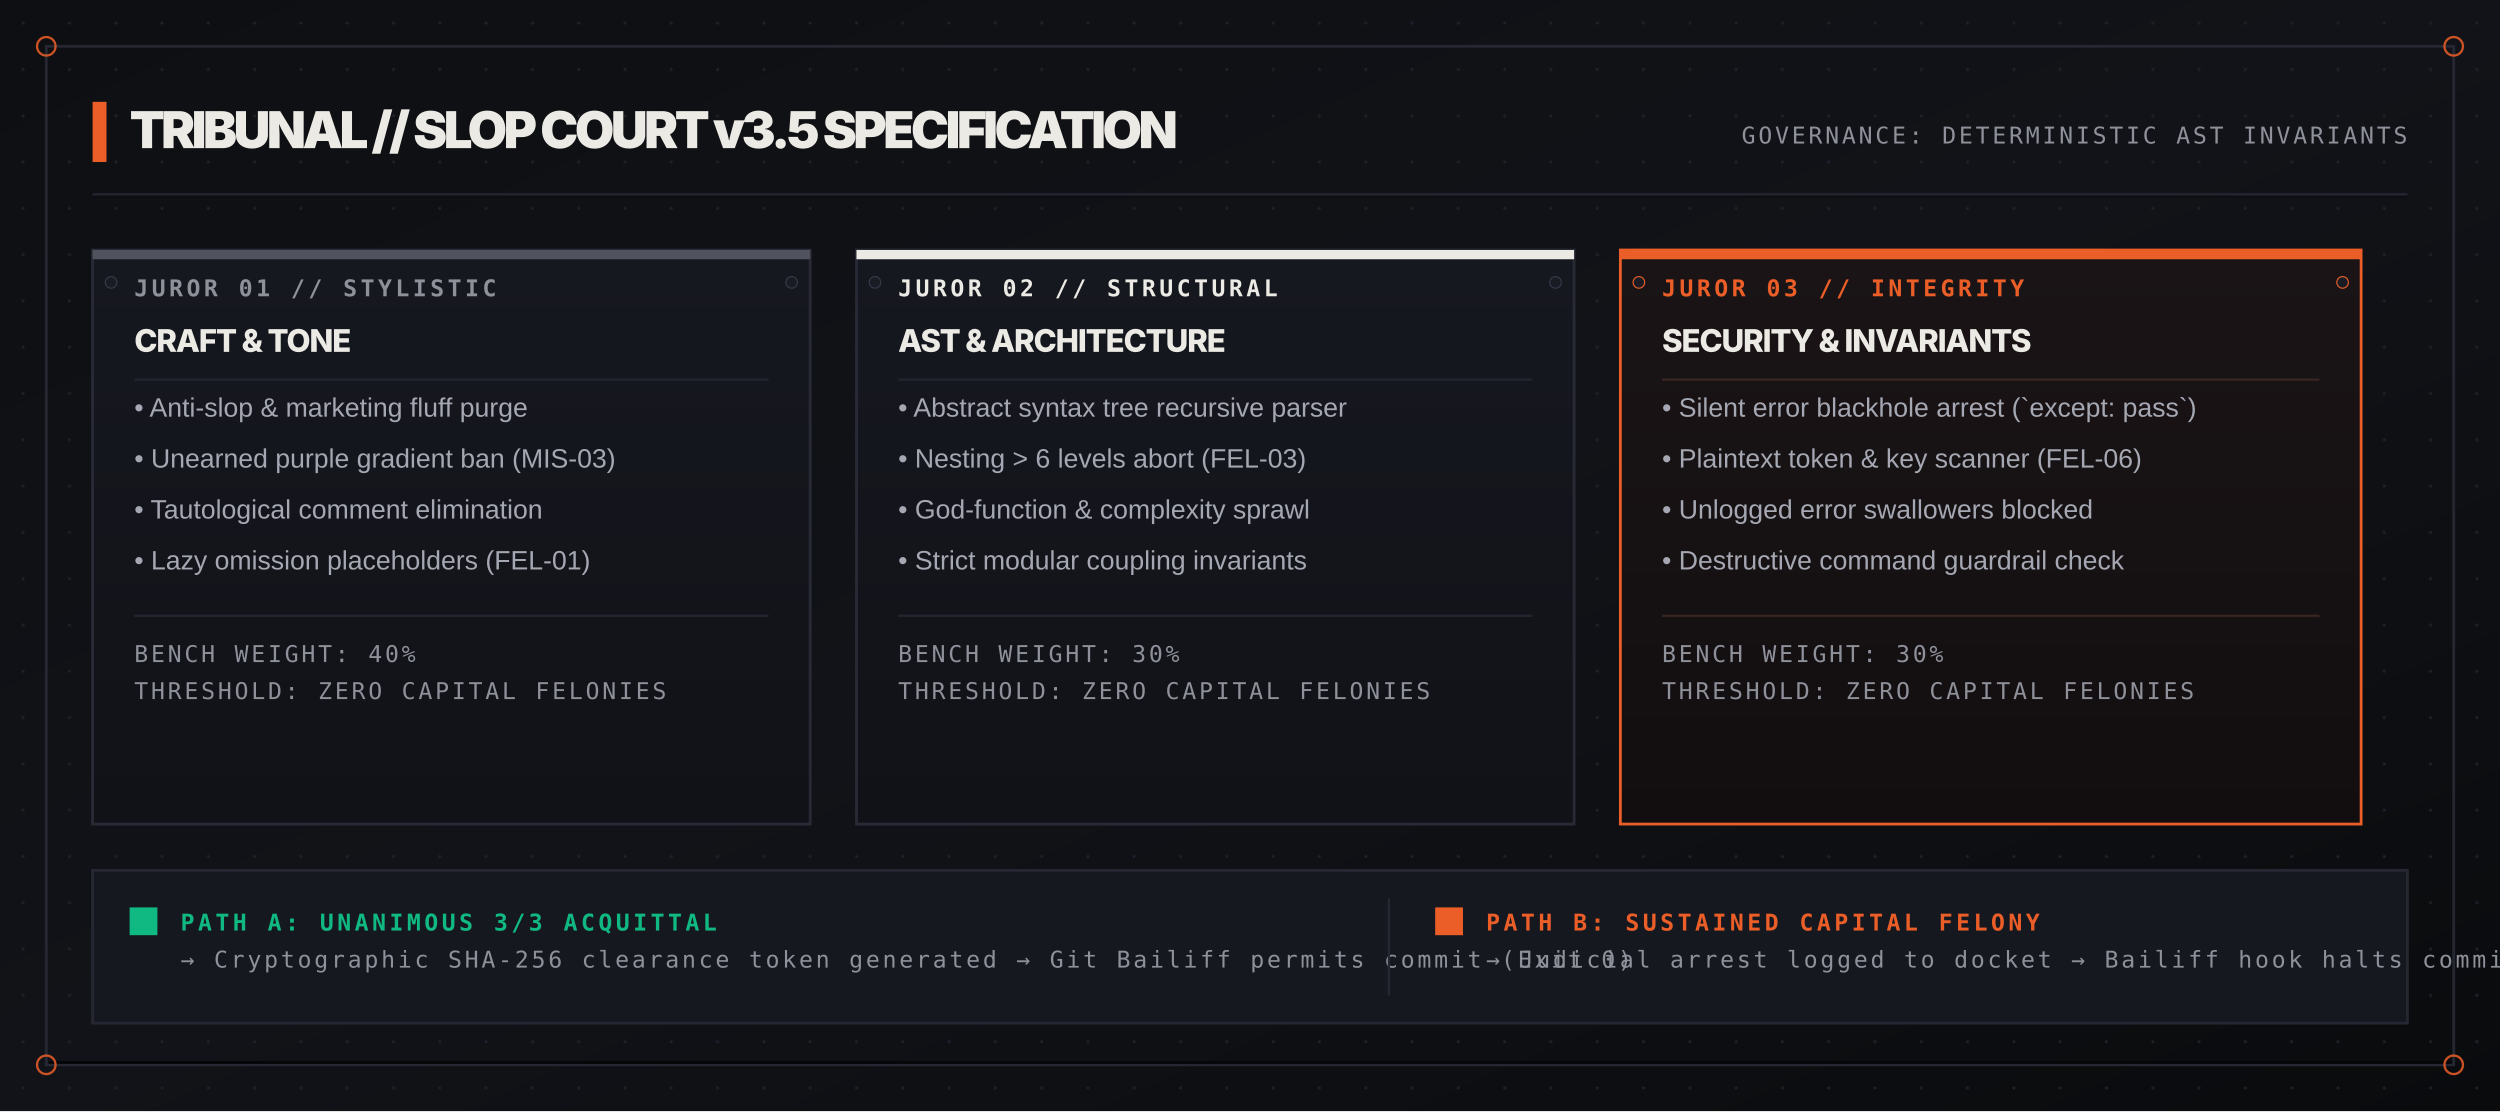
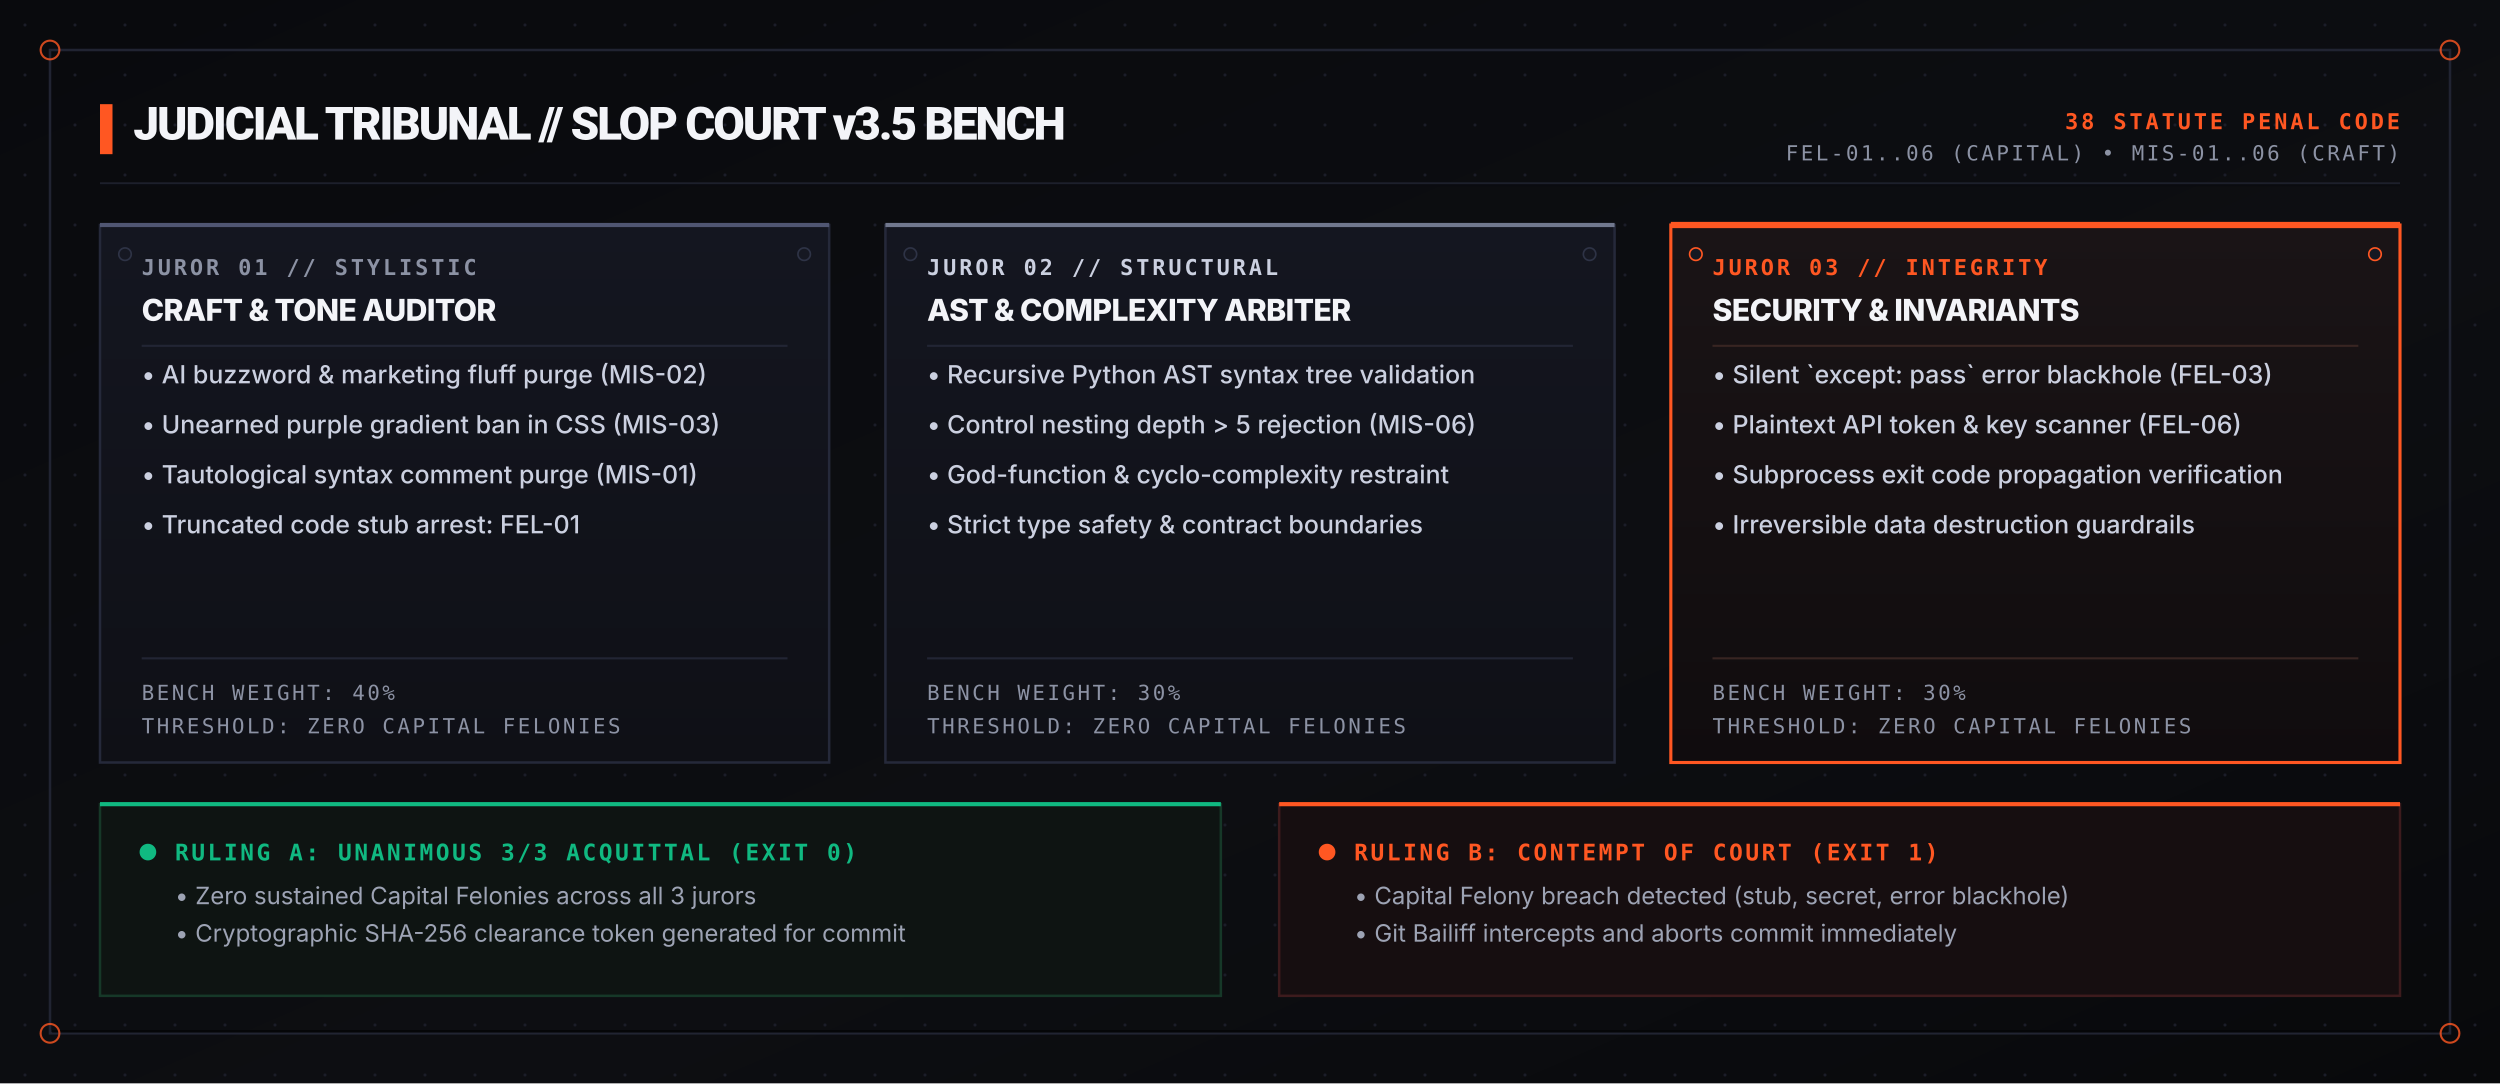
- <svg xmlns="http://www.w3.org/2000/svg" viewBox="0 0 1080 480" width="100%" height="100%">
+ <svg xmlns="http://www.w3.org/2000/svg" viewBox="0 0 1200 520" width="100%" height="100%">
  <defs>
-     <linearGradient id="tribGround" x1="0%" y1="0%" x2="100%" y2="100%">
-       <stop offset="0%" stop-color="#0e0f12" />
-       <stop offset="50%" stop-color="#121318" />
-       <stop offset="100%" stop-color="#0a0b0d" />
+     <linearGradient id="groundGrad" x1="0%" y1="0%" x2="100%" y2="100%">
+       <stop offset="0%" stop-color="#090a0d" />
+       <stop offset="60%" stop-color="#0d0e12" />
+       <stop offset="100%" stop-color="#08090b" />
+     </linearGradient>
+     <linearGradient id="jurorGrad" x1="0%" y1="0%" x2="0%" y2="100%">
+       <stop offset="0%" stop-color="#141620" />
+       <stop offset="100%" stop-color="#0f1016" />
+     </linearGradient>
+     <linearGradient id="jurorAlertGrad" x1="0%" y1="0%" x2="0%" y2="100%">
+       <stop offset="0%" stop-color="#1a1416" />
+       <stop offset="100%" stop-color="#100c0e" />
    </linearGradient>
    <linearGradient id="bevelLight" x1="0%" y1="0%" x2="100%" y2="0%">
-       <stop offset="0%" stop-color="#2a2d3a" />
-       <stop offset="50%" stop-color="#404456" />
-       <stop offset="100%" stop-color="#2a2d3a" />
+       <stop offset="0%" stop-color="#232736" />
+       <stop offset="50%" stop-color="#383e54" />
+       <stop offset="100%" stop-color="#232736" />
    </linearGradient>
-     <linearGradient id="jurorBg" x1="0%" y1="0%" x2="0%" y2="100%">
-       <stop offset="0%" stop-color="#161820" />
-       <stop offset="100%" stop-color="#111217" />
-     </linearGradient>
-     <linearGradient id="jurorAlertBg" x1="0%" y1="0%" x2="0%" y2="100%">
-       <stop offset="0%" stop-color="#1a1416" />
-       <stop offset="100%" stop-color="#120e10" />
-     </linearGradient>
-     <pattern id="tribGrid" width="20" height="20" patternUnits="userSpaceOnUse">
-       <circle cx="10" cy="10" r="0.7" fill="#1e2029" />
+     <pattern id="dotGrid" width="24" height="24" patternUnits="userSpaceOnUse">
+       <circle cx="12" cy="12" r="0.75" fill="#1b1d28" />
    </pattern>
  </defs>
  <style>
-     .tr-head { font-family: -apple-system, BlinkMacSystemFont, "Segoe UI", "Helvetica Neue", sans-serif; font-weight: 900; letter-spacing: -1.5px; fill: #eceae4; text-transform: uppercase; }
-     .tr-mono { font-family: "SF Mono", "JetBrains Mono", Consolas, monospace; font-size: 10px; letter-spacing: 1.2px; fill: #8e919a; }
-     .tr-mono-bold { font-family: "SF Mono", "JetBrains Mono", Consolas, monospace; font-size: 10px; font-weight: 700; letter-spacing: 1.5px; }
-     .tr-col-title { font-family: -apple-system, BlinkMacSystemFont, "Segoe UI", "Helvetica Neue", sans-serif; font-weight: 800; font-size: 13.5px; fill: #eceae4; text-transform: uppercase; letter-spacing: -0.5px; }
-     .tr-col-desc { font-family: -apple-system, BlinkMacSystemFont, "Segoe UI", "Helvetica Neue", Arial, sans-serif; font-weight: 400; font-size: 11.5px; fill: #a5a8b2; line-height: 1.5; }
+     .head-title { font-family: -apple-system, BlinkMacSystemFont, "Segoe UI", Roboto, "Helvetica Neue", sans-serif; font-weight: 900; font-size: 22px; letter-spacing: -1px; fill: #f3f4f8; }
+     .mono-meta { font-family: "JetBrains Mono", "SF Mono", Consolas, monospace; font-size: 10px; letter-spacing: 1.2px; fill: #8c92a4; }
+     .mono-bold { font-family: "JetBrains Mono", "SF Mono", Consolas, monospace; font-size: 10.5px; font-weight: 700; letter-spacing: 1.4px; }
+     .col-title { font-family: -apple-system, BlinkMacSystemFont, "Segoe UI", sans-serif; font-weight: 800; font-size: 14.5px; fill: #f3f4f8; letter-spacing: -0.3px; }
+     .item-bullet { font-family: -apple-system, BlinkMacSystemFont, "Segoe UI", sans-serif; font-weight: 500; font-size: 12px; fill: #cbd0e0; }
+     .verdict-title { font-family: "JetBrains Mono", "SF Mono", monospace; font-size: 11px; font-weight: 800; letter-spacing: 1.2px; }
+     .verdict-line { font-family: -apple-system, BlinkMacSystemFont, "Segoe UI", sans-serif; font-size: 11.5px; fill: #9da3b4; }
  </style>
-   <rect width="1080" height="480" fill="url(#tribGround)" />
-   <rect width="1080" height="480" fill="url(#tribGrid)" />
-   <rect x="20" y="20" width="1040" height="440" fill="none" stroke="#252732" stroke-width="1.2" />
-   <line x1="21" y1="21" x2="1059" y2="21" stroke="url(#bevelLight)" stroke-width="1" />
-   <line x1="21" y1="459" x2="1059" y2="459" stroke="#050608" stroke-width="1.2" />
-   <g stroke="#eb5e28" stroke-width="1" opacity="0.85">
-     <circle cx="20" cy="20" r="4" fill="none" />
-     <circle cx="1060" cy="20" r="4" fill="none" />
-     <circle cx="20" cy="460" r="4" fill="none" />
-     <circle cx="1060" cy="460" r="4" fill="none" />
+   <rect width="1200" height="520" fill="url(#groundGrad)" />
+   <rect width="1200" height="520" fill="url(#dotGrid)" />
+   <rect x="24" y="24" width="1152" height="472" fill="none" stroke="#212432" stroke-width="1.2" />
+   <line x1="25" y1="25" x2="1175" y2="25" stroke="url(#bevelLight)" stroke-width="1" />
+   <line x1="25" y1="495" x2="1175" y2="495" stroke="#050608" stroke-width="1.2" />
+   <g stroke="#ff5722" stroke-width="1" opacity="0.8">
+     <circle cx="24" cy="24" r="4.5" fill="none" />
+     <circle cx="1176" cy="24" r="4.5" fill="none" />
+     <circle cx="24" cy="496" r="4.5" fill="none" />
+     <circle cx="1176" cy="496" r="4.5" fill="none" />
  </g>
-   <g transform="translate(40, 44)">
-     <rect width="6" height="26" fill="#eb5e28" />
-     <text x="16" y="20" class="tr-head" font-size="22">TRIBUNAL // SLOP COURT v3.5 SPECIFICATION</text>
-     <text x="1000" y="18" text-anchor="end" class="tr-mono">GOVERNANCE: DETERMINISTIC AST INVARIANTS</text>
+   <g transform="translate(48, 50)">
+     <rect width="6" height="24" fill="#ff5722" />
+     <text x="16" y="17" class="head-title">JUDICIAL TRIBUNAL // SLOP COURT v3.5 BENCH</text>
+     <text x="1104" y="12" text-anchor="end" class="mono-bold" fill="#ff5722">38 STATUTE PENAL CODE</text>
+     <text x="1104" y="27" text-anchor="end" class="mono-meta" fill="#8c92a4">FEL-01..06 (CAPITAL) • MIS-01..06 (CRAFT)</text>
  </g>
-   <line x1="40" y1="84" x2="1040" y2="84" stroke="#222530" stroke-width="1.2" />
-   <line x1="40" y1="85" x2="1040" y2="85" stroke="#0d0e12" stroke-width="1" />
-   <g transform="translate(40, 108)">
-     <rect width="310" height="248" fill="url(#jurorBg)" stroke="#282a36" stroke-width="1.2" />
-     <line x1="1" y1="1" x2="309" y2="1" stroke="url(#bevelLight)" stroke-width="0.8" />
-     <rect width="310" height="4" fill="#50535e" />
-     <circle cx="8" cy="14" r="2.5" fill="#1a1c24" stroke="#363948" stroke-width="0.5" />
-     <circle cx="302" cy="14" r="2.5" fill="#1a1c24" stroke="#363948" stroke-width="0.5" />
-     <g transform="translate(18, 20)">
-       <text x="0" y="0" class="tr-mono-bold" fill="#8e919a">JUROR 01 // STYLISTIC</text>
-       <text x="0" y="24" class="tr-col-title">CRAFT &amp; TONE</text>
-       <line x1="0" y1="36" x2="274" y2="36" stroke="#222530" />
+   <line x1="48" y1="88" x2="1152" y2="88" stroke="#1d202c" stroke-width="1" />
+   <line x1="48" y1="89" x2="1152" y2="89" stroke="#0a0b10" stroke-width="1" />
+   <g transform="translate(48, 108)">
+     <rect width="350" height="258" fill="url(#jurorGrad)" stroke="#25293a" stroke-width="1.2" />
+     <line x1="0" y1="0" x2="350" y2="0" stroke="#505672" stroke-width="2" />
+     <circle cx="12" cy="14" r="3" fill="#161822" stroke="#2e3346" stroke-width="0.8" />
+     <circle cx="338" cy="14" r="3" fill="#161822" stroke="#2e3346" stroke-width="0.8" />
+     <g transform="translate(20, 24)">
+       <text x="0" y="0" class="mono-bold" fill="#8c92a4">JUROR 01 // STYLISTIC</text>
+       <text x="0" y="22" class="col-title">CRAFT &amp; TONE AUDITOR</text>
+       <line x1="0" y1="34" x2="310" y2="34" stroke="#222534" />
      <g transform="translate(0, 52)">
-         <text x="0" y="0" class="tr-col-desc">• Anti-slop &amp; marketing fluff purge</text>
-         <text x="0" y="22" class="tr-col-desc">• Unearned purple gradient ban (MIS-03)</text>
-         <text x="0" y="44" class="tr-col-desc">• Tautological comment elimination</text>
-         <text x="0" y="66" class="tr-col-desc">• Lazy omission placeholders (FEL-01)</text>
+         <text x="0" y="0" class="item-bullet">• AI buzzword &amp; marketing fluff purge (MIS-02)</text>
+         <text x="0" y="24" class="item-bullet">• Unearned purple gradient ban in CSS (MIS-03)</text>
+         <text x="0" y="48" class="item-bullet">• Tautological syntax comment purge (MIS-01)</text>
+         <text x="0" y="72" class="item-bullet">• Truncated code stub arrest: FEL-01</text>
      </g>
-       <line x1="0" y1="138" x2="274" y2="138" stroke="#222530" />
-       <text x="0" y="158" class="tr-mono" fill="#8e919a">BENCH WEIGHT: 40%</text>
-       <text x="0" y="174" class="tr-mono" fill="#50535e">THRESHOLD: ZERO CAPITAL FELONIES</text>
+       <line x1="0" y1="184" x2="310" y2="184" stroke="#222534" />
+       <text x="0" y="204" class="mono-meta" fill="#cbd0e0">BENCH WEIGHT: 40%</text>
+       <text x="0" y="220" class="mono-meta" fill="#505672">THRESHOLD: ZERO CAPITAL FELONIES</text>
    </g>
  </g>
-   <g transform="translate(370, 108)">
-     <rect width="310" height="248" fill="url(#jurorBg)" stroke="#282a36" stroke-width="1.2" />
-     <line x1="1" y1="1" x2="309" y2="1" stroke="url(#bevelLight)" stroke-width="0.8" />
-     <rect width="310" height="4" fill="#eceae4" />
-     <circle cx="8" cy="14" r="2.5" fill="#1a1c24" stroke="#363948" stroke-width="0.5" />
-     <circle cx="302" cy="14" r="2.5" fill="#1a1c24" stroke="#363948" stroke-width="0.5" />
-     <g transform="translate(18, 20)">
-       <text x="0" y="0" class="tr-mono-bold" fill="#eceae4">JUROR 02 // STRUCTURAL</text>
-       <text x="0" y="24" class="tr-col-title">AST &amp; ARCHITECTURE</text>
-       <line x1="0" y1="36" x2="274" y2="36" stroke="#222530" />
+   <g transform="translate(425, 108)">
+     <rect width="350" height="258" fill="url(#jurorGrad)" stroke="#25293a" stroke-width="1.2" />
+     <line x1="0" y1="0" x2="350" y2="0" stroke="#71788e" stroke-width="2" />
+     <circle cx="12" cy="14" r="3" fill="#161822" stroke="#2e3346" stroke-width="0.8" />
+     <circle cx="338" cy="14" r="3" fill="#161822" stroke="#2e3346" stroke-width="0.8" />
+     <g transform="translate(20, 24)">
+       <text x="0" y="0" class="mono-bold" fill="#cbd0e0">JUROR 02 // STRUCTURAL</text>
+       <text x="0" y="22" class="col-title">AST &amp; COMPLEXITY ARBITER</text>
+       <line x1="0" y1="34" x2="310" y2="34" stroke="#222534" />
      <g transform="translate(0, 52)">
-         <text x="0" y="0" class="tr-col-desc">• Abstract syntax tree recursive parser</text>
-         <text x="0" y="22" class="tr-col-desc">• Nesting &gt; 6 levels abort (FEL-03)</text>
-         <text x="0" y="44" class="tr-col-desc">• God-function &amp; complexity sprawl</text>
-         <text x="0" y="66" class="tr-col-desc">• Strict modular coupling invariants</text>
+         <text x="0" y="0" class="item-bullet">• Recursive Python AST syntax tree validation</text>
+         <text x="0" y="24" class="item-bullet">• Control nesting depth &gt; 5 rejection (MIS-06)</text>
+         <text x="0" y="48" class="item-bullet">• God-function &amp; cyclo-complexity restraint</text>
+         <text x="0" y="72" class="item-bullet">• Strict type safety &amp; contract boundaries</text>
      </g>
-       <line x1="0" y1="138" x2="274" y2="138" stroke="#222530" />
-       <text x="0" y="158" class="tr-mono" fill="#8e919a">BENCH WEIGHT: 30%</text>
-       <text x="0" y="174" class="tr-mono" fill="#50535e">THRESHOLD: ZERO CAPITAL FELONIES</text>
+       <line x1="0" y1="184" x2="310" y2="184" stroke="#222534" />
+       <text x="0" y="204" class="mono-meta" fill="#cbd0e0">BENCH WEIGHT: 30%</text>
+       <text x="0" y="220" class="mono-meta" fill="#505672">THRESHOLD: ZERO CAPITAL FELONIES</text>
    </g>
  </g>
-   <g transform="translate(700, 108)">
-     <rect width="320" height="248" fill="url(#jurorAlertBg)" stroke="#eb5e28" stroke-width="1.2" />
-     <line x1="1" y1="1" x2="319" y2="1" stroke="#f47342" stroke-width="0.8" />
-     <rect width="320" height="4" fill="#eb5e28" />
-     <circle cx="8" cy="14" r="2.5" fill="#1a1c24" stroke="#eb5e28" stroke-width="0.5" />
-     <circle cx="312" cy="14" r="2.5" fill="#1a1c24" stroke="#eb5e28" stroke-width="0.5" />
-     <g transform="translate(18, 20)">
-       <text x="0" y="0" class="tr-mono-bold" fill="#eb5e28">JUROR 03 // INTEGRITY</text>
-       <text x="0" y="24" class="tr-col-title">SECURITY &amp; INVARIANTS</text>
-       <line x1="0" y1="36" x2="284" y2="36" stroke="#382522" />
+   <g transform="translate(802, 108)">
+     <rect width="350" height="258" fill="url(#jurorAlertGrad)" stroke="#ff5722" stroke-width="1.5" />
+     <line x1="0" y1="0" x2="350" y2="0" stroke="#ff5722" stroke-width="3" />
+     <circle cx="12" cy="14" r="3" fill="#161822" stroke="#ff5722" stroke-width="0.8" />
+     <circle cx="338" cy="14" r="3" fill="#161822" stroke="#ff5722" stroke-width="0.8" />
+     <g transform="translate(20, 24)">
+       <text x="0" y="0" class="mono-bold" fill="#ff5722">JUROR 03 // INTEGRITY</text>
+       <text x="0" y="22" class="col-title">SECURITY &amp; INVARIANTS</text>
+       <line x1="0" y1="34" x2="310" y2="34" stroke="#382522" />
      <g transform="translate(0, 52)">
-         <text x="0" y="0" class="tr-col-desc">• Silent error blackhole arrest (`except: pass`)</text>
-         <text x="0" y="22" class="tr-col-desc">• Plaintext token &amp; key scanner (FEL-06)</text>
-         <text x="0" y="44" class="tr-col-desc">• Unlogged error swallowers blocked</text>
-         <text x="0" y="66" class="tr-col-desc">• Destructive command guardrail check</text>
+         <text x="0" y="0" class="item-bullet">• Silent `except: pass` error blackhole (FEL-03)</text>
+         <text x="0" y="24" class="item-bullet">• Plaintext API token &amp; key scanner (FEL-06)</text>
+         <text x="0" y="48" class="item-bullet">• Subprocess exit code propagation verification</text>
+         <text x="0" y="72" class="item-bullet">• Irreversible data destruction guardrails</text>
      </g>
-       <line x1="0" y1="138" x2="284" y2="138" stroke="#382522" />
-       <text x="0" y="158" class="tr-mono" fill="#eb5e28">BENCH WEIGHT: 30%</text>
-       <text x="0" y="174" class="tr-mono" fill="#8e919a">THRESHOLD: ZERO CAPITAL FELONIES</text>
+       <line x1="0" y1="184" x2="310" y2="184" stroke="#382522" />
+       <text x="0" y="204" class="mono-meta" fill="#ff5722">BENCH WEIGHT: 30%</text>
+       <text x="0" y="220" class="mono-meta" fill="#8c92a4">THRESHOLD: ZERO CAPITAL FELONIES</text>
    </g>
  </g>
-   <g transform="translate(40, 376)">
-     <rect width="1000" height="66" fill="#161820" stroke="#252732" stroke-width="1.2" />
-     <line x1="1" y1="1" x2="999" y2="1" stroke="url(#bevelLight)" stroke-width="0.8" />
-     <g transform="translate(16, 16)">
-       <rect width="12" height="12" fill="#10b981" />
-       <text x="22" y="10" class="tr-mono-bold" fill="#10b981">PATH A: UNANIMOUS 3/3 ACQUITTAL</text>
-       <text x="22" y="26" class="tr-mono" fill="#8e919a">→ Cryptographic SHA-256 clearance token generated → Git Bailiff permits commit (Exit 0)</text>
+   <g transform="translate(48, 386)">
+     <rect width="538" height="92" fill="#0e1412" stroke="#163828" stroke-width="1.2" />
+     <line x1="0" y1="0" x2="538" y2="0" stroke="#10b981" stroke-width="2" />
+     <g transform="translate(18, 18)">
+       <circle cx="5" cy="5" r="4" fill="#10b981" />
+       <text x="18" y="9" class="verdict-title" fill="#10b981">RULING A: UNANIMOUS 3/3 ACQUITTAL (EXIT 0)</text>
+       <text x="18" y="30" class="verdict-line">• Zero sustained Capital Felonies across all 3 jurors</text>
+       <text x="18" y="48" class="verdict-line">• Cryptographic SHA-256 clearance token generated for commit</text>
    </g>
-     <line x1="560" y1="12" x2="560" y2="54" stroke="#252732" stroke-width="1" />
-     <g transform="translate(580, 16)">
-       <rect width="12" height="12" fill="#eb5e28" />
-       <text x="22" y="10" class="tr-mono-bold" fill="#eb5e28">PATH B: SUSTAINED CAPITAL FELONY</text>
-       <text x="22" y="26" class="tr-mono" fill="#8e919a">→ Judicial arrest logged to docket → Bailiff hook halts commit immediately (Exit 1)</text>
+   </g>
+   <g transform="translate(614, 386)">
+     <rect width="538" height="92" fill="#160e10" stroke="#3d1b1d" stroke-width="1.2" />
+     <line x1="0" y1="0" x2="538" y2="0" stroke="#ff5722" stroke-width="2" />
+     <g transform="translate(18, 18)">
+       <circle cx="5" cy="5" r="4" fill="#ff5722" />
+       <text x="18" y="9" class="verdict-title" fill="#ff5722">RULING B: CONTEMPT OF COURT (EXIT 1)</text>
+       <text x="18" y="30" class="verdict-line">• Capital Felony breach detected (stub, secret, error blackhole)</text>
+       <text x="18" y="48" class="verdict-line">• Git Bailiff intercepts and aborts commit immediately</text>
    </g>
  </g>
</svg>
